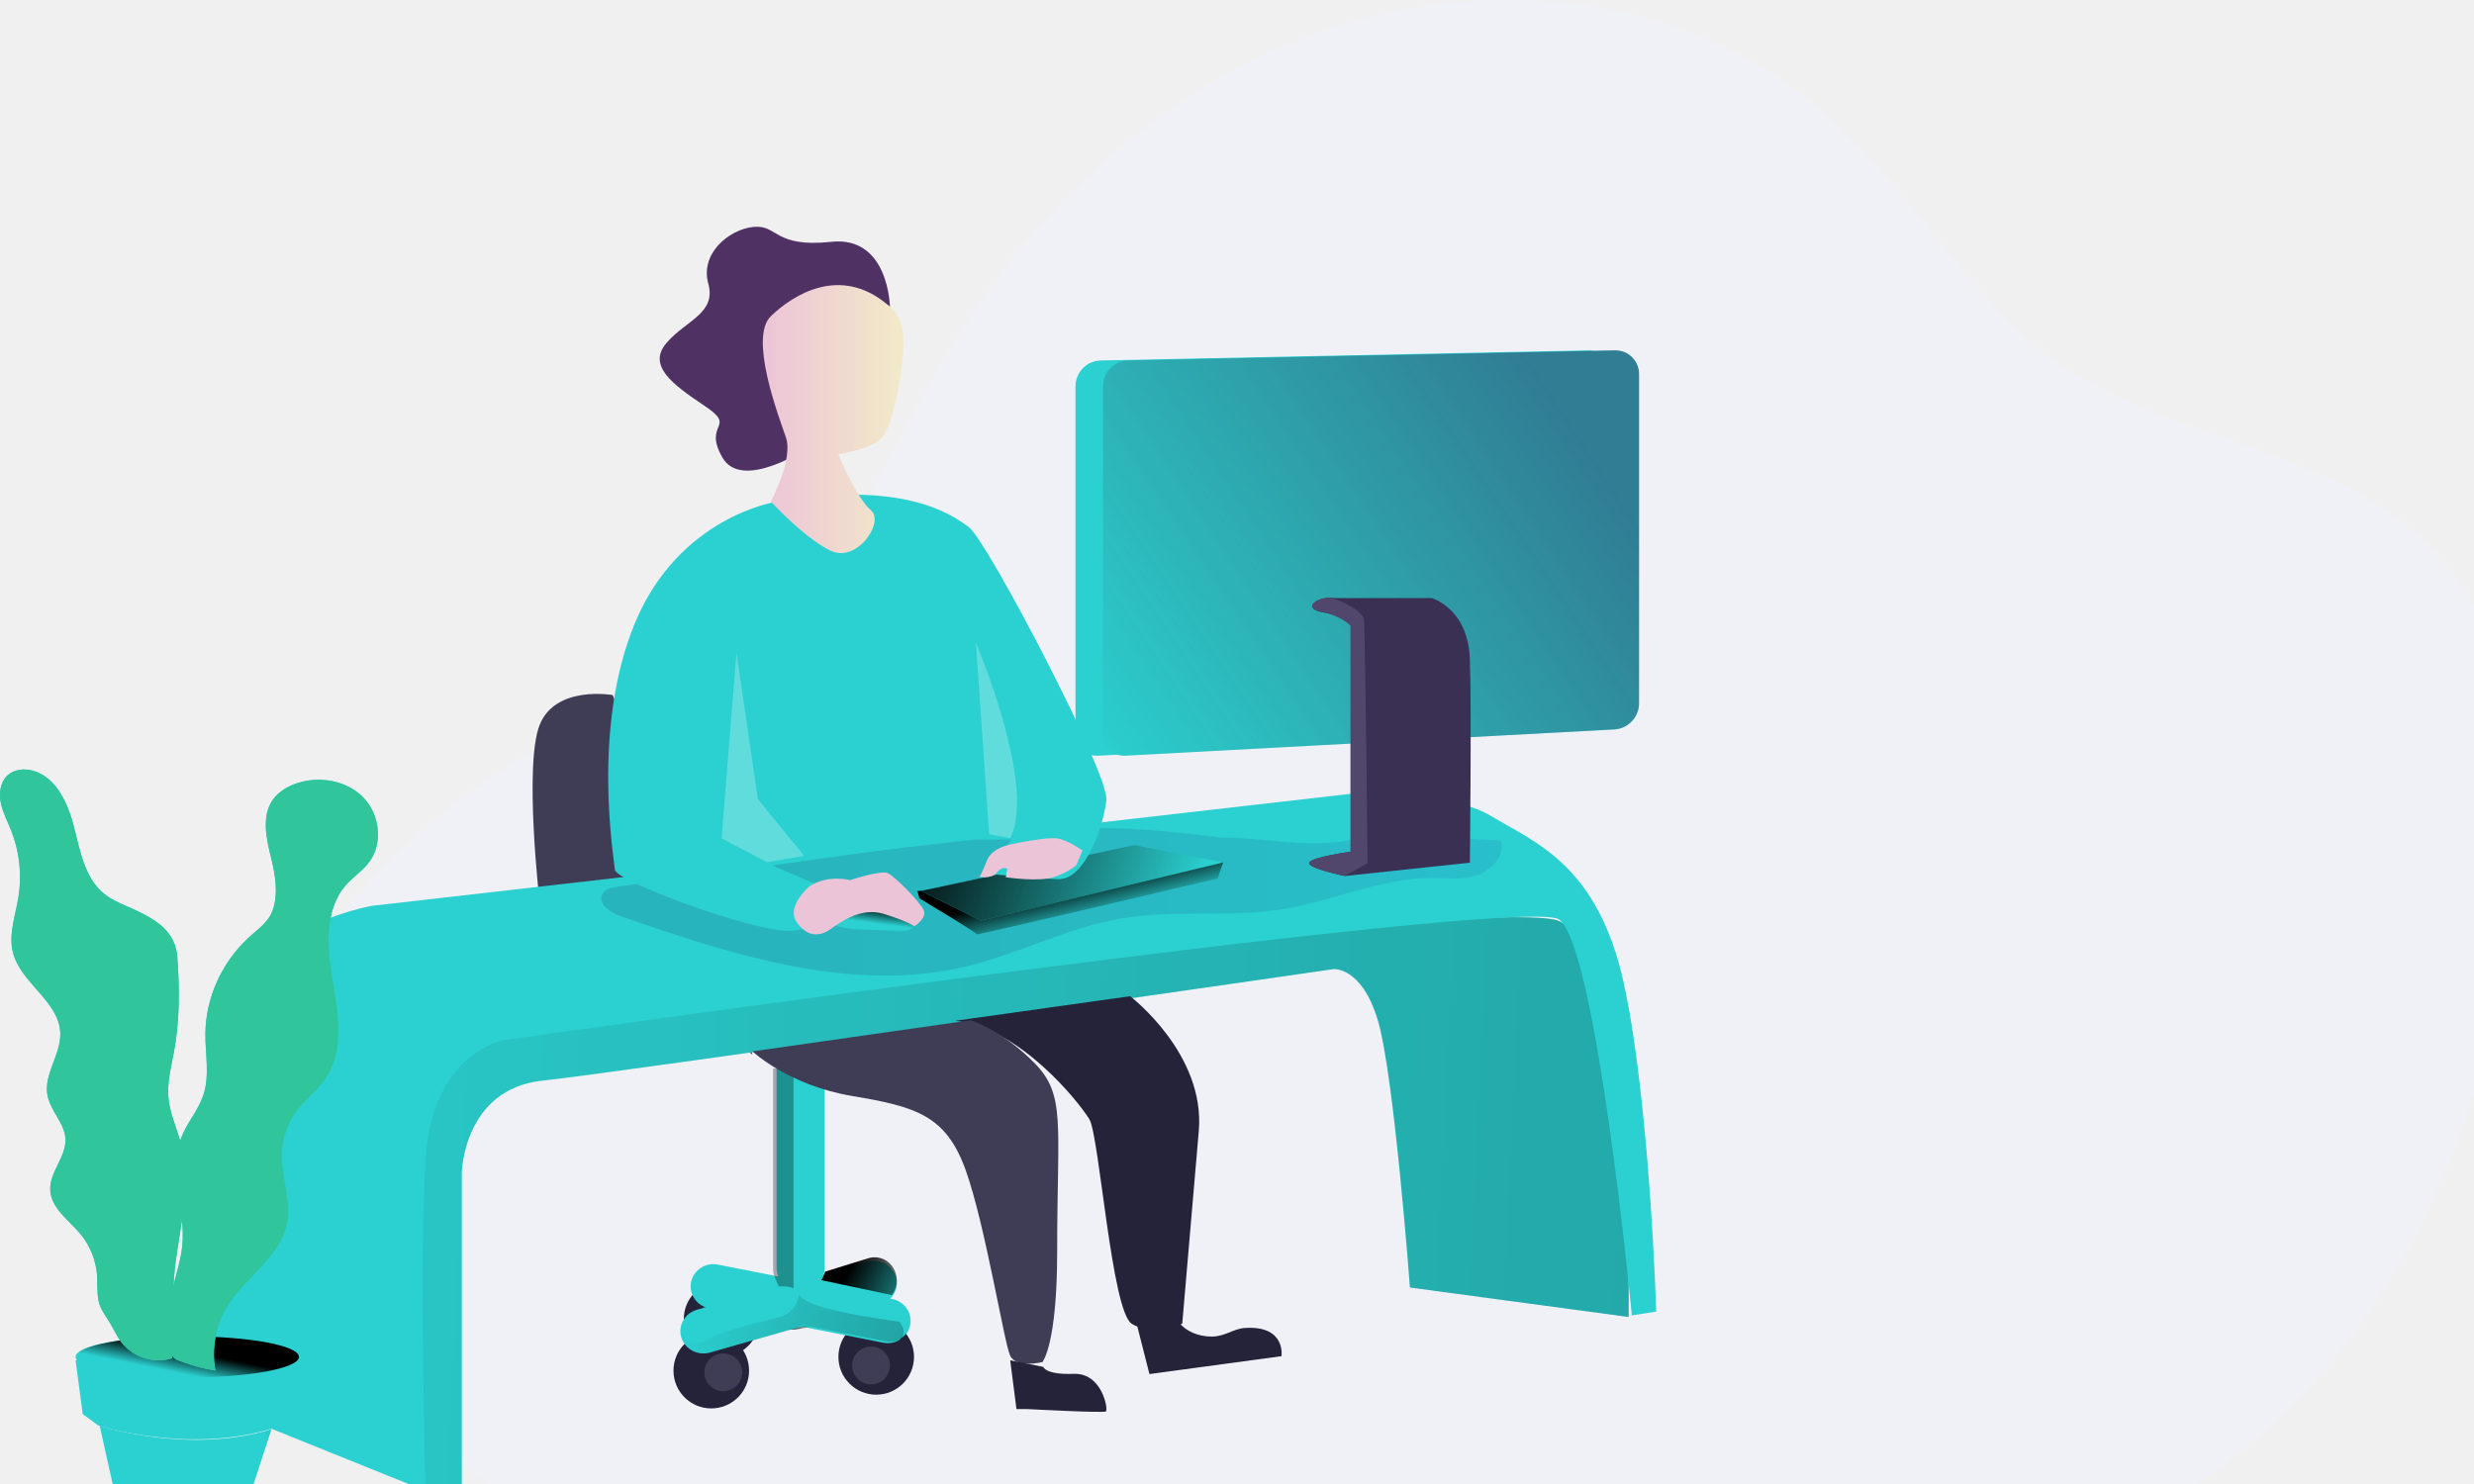
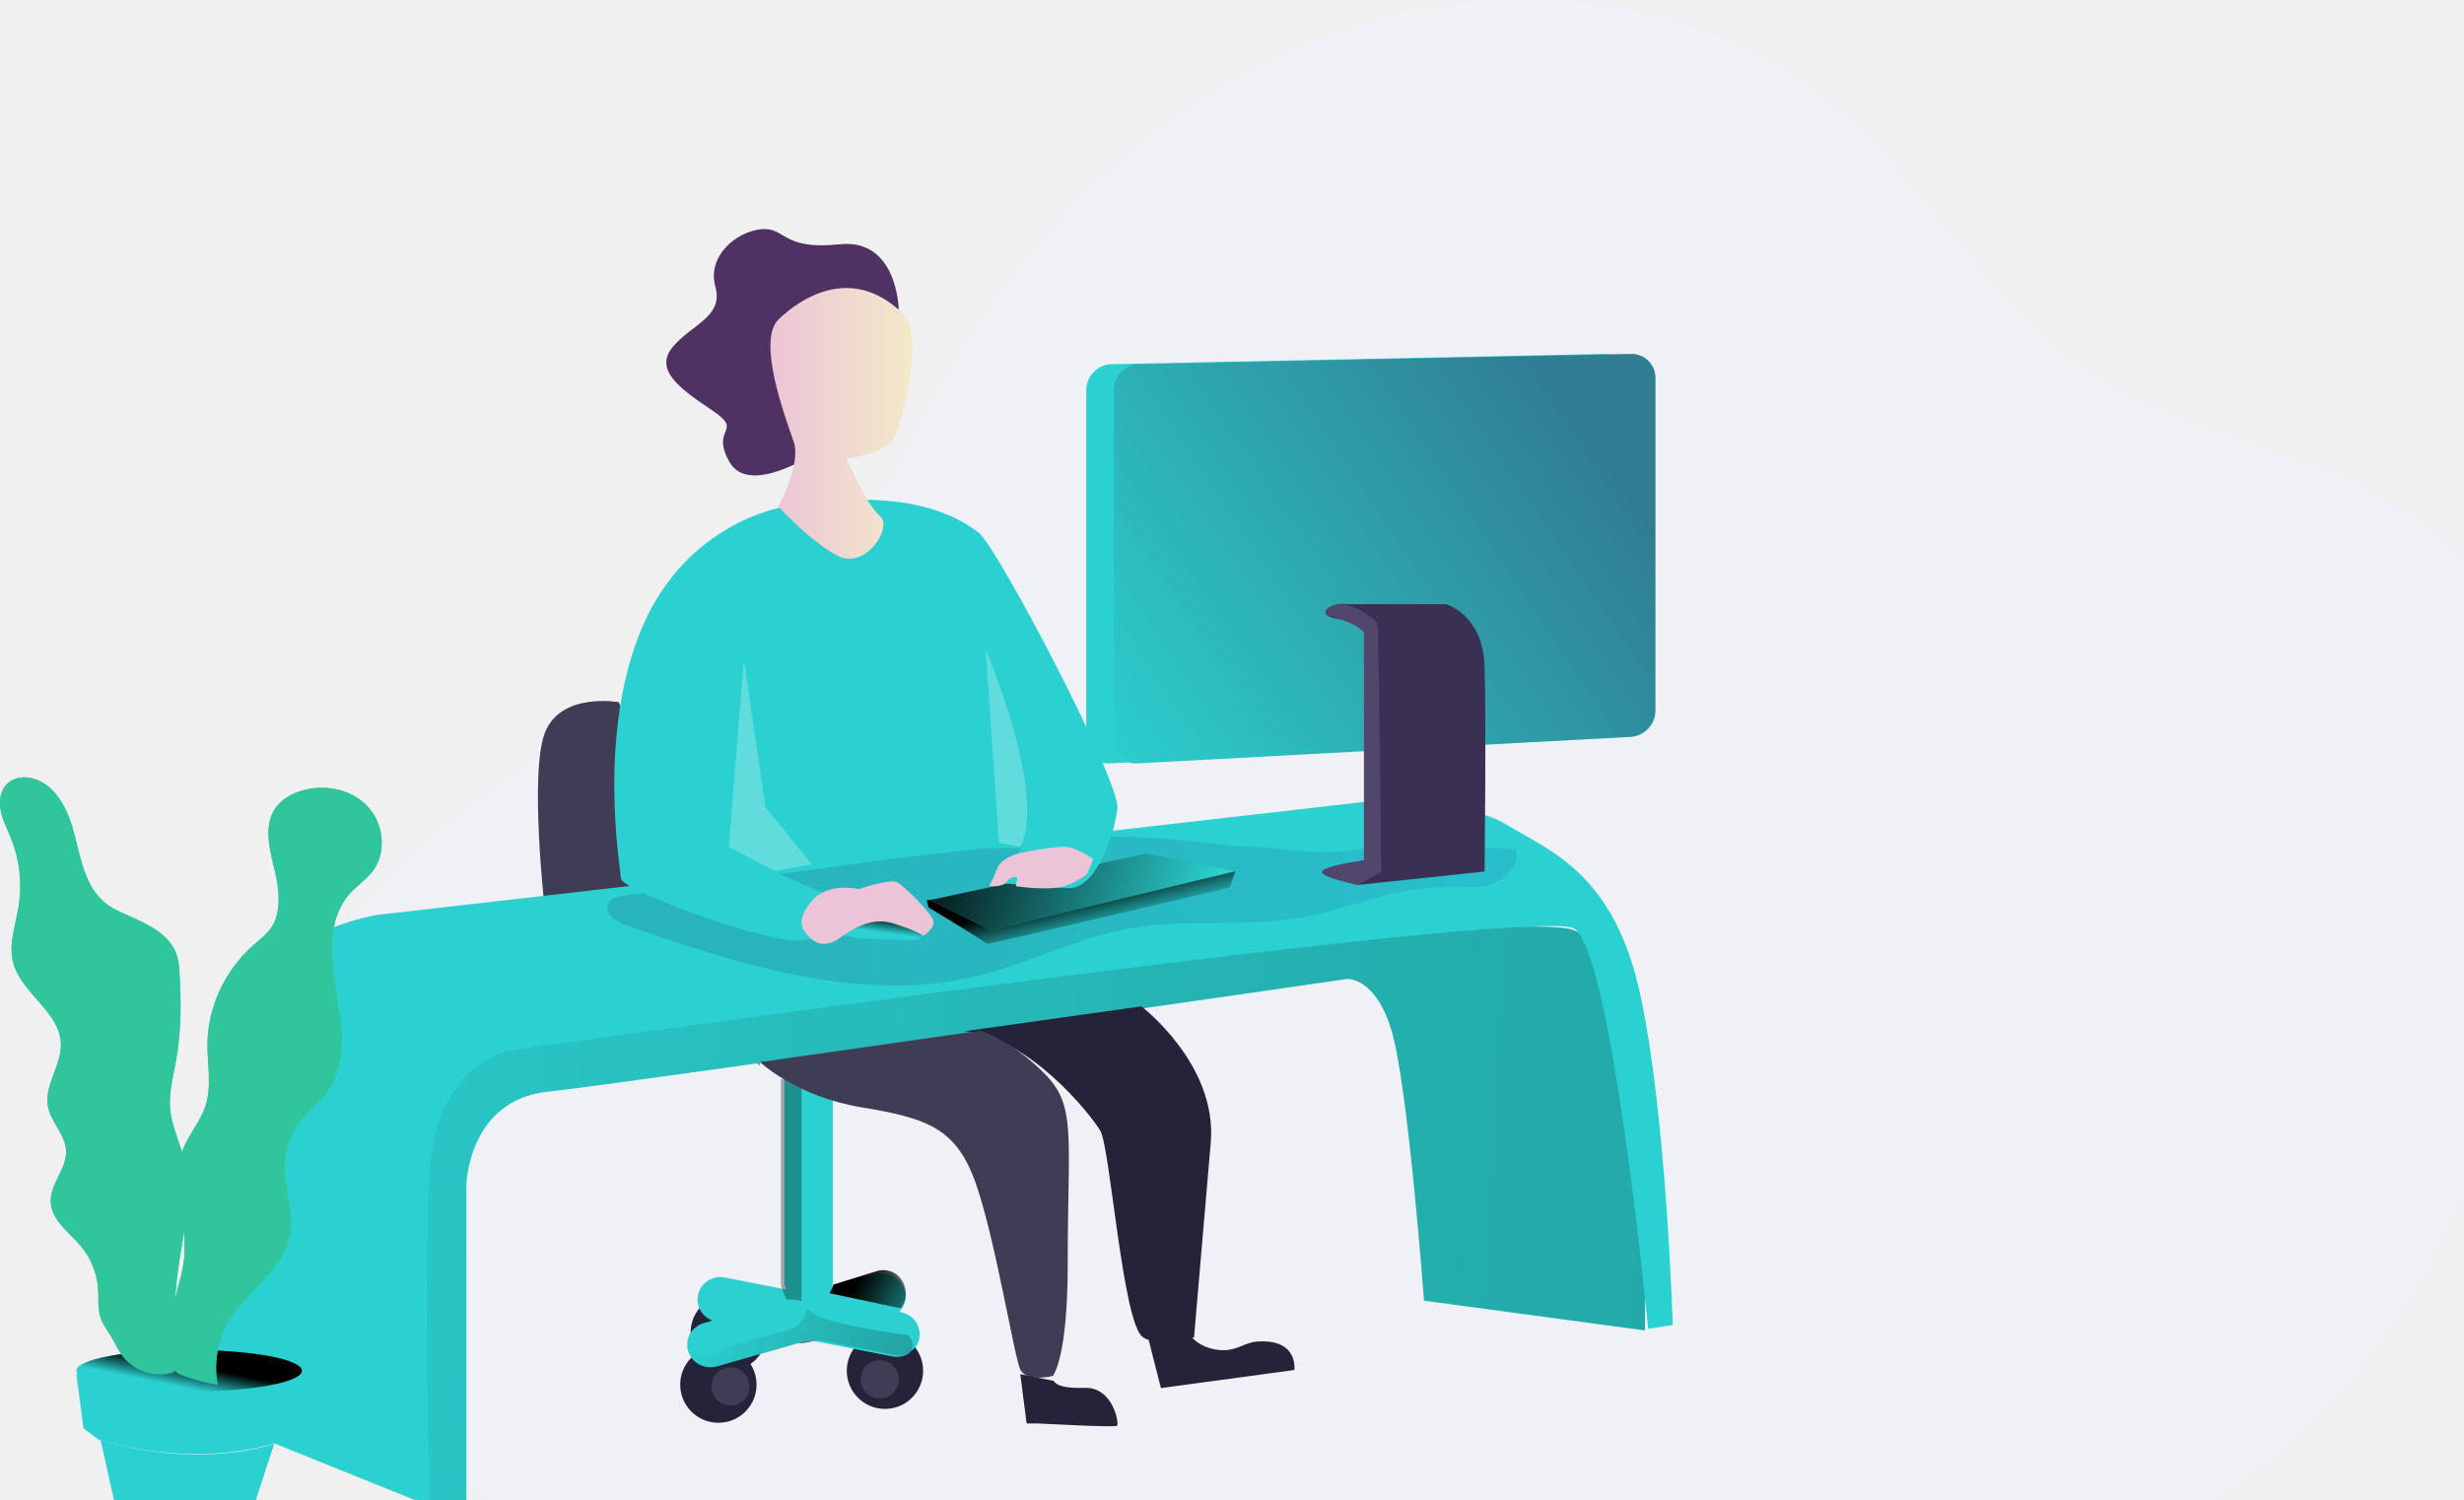
- <svg xmlns="http://www.w3.org/2000/svg" width="720" height="432">
+ <svg xmlns="http://www.w3.org/2000/svg" width="710" height="432">
  <defs>
    <linearGradient id="a" x1="0%" x2="100%" y1="50%" y2="50%">
      <stop offset="0%" stop-color="#183866" />
      <stop offset="100%" stop-color="#1A7FC1" />
    </linearGradient>
    <linearGradient id="b" x1="-.13%" x2="100%" y1="50.057%" y2="50.057%">
      <stop offset="0%" />
      <stop offset="99%" stop-opacity="0" />
    </linearGradient>
    <linearGradient id="c" x1="176.072%" x2="310.393%" y1="-566.037%" y2="-534.629%">
      <stop offset="0%" />
      <stop offset="99%" stop-opacity="0" />
    </linearGradient>
    <linearGradient id="d" x1="58.928%" x2="52.269%" y1="-257.998%" y2="-277.344%">
      <stop offset="0%" />
      <stop offset="99%" stop-opacity="0" />
    </linearGradient>
    <linearGradient id="e" x1="156.099%" x2="8.109%" y1="-63.273%" y2="-76.114%">
      <stop offset="0%" />
      <stop offset="99%" stop-opacity="0" />
    </linearGradient>
    <linearGradient id="f" x1="2361.044%" x2="2162.651%" y1="-16584.906%" y2="-16647.547%">
      <stop offset="0%" />
      <stop offset="99%" stop-opacity="0" />
    </linearGradient>
    <linearGradient id="g" x1="241.391%" x2="133.142%" y1="-426.052%" y2="-412.195%">
      <stop offset="0%" />
      <stop offset="99%" stop-opacity="0" />
    </linearGradient>
    <linearGradient id="h" x1="106.85%" x2="-35.821%" y1="22.502%" y2="19.27%">
      <stop offset="0%" />
      <stop offset="100%" stop-opacity="0" />
    </linearGradient>
    <linearGradient id="i" x1="14.169%" x2="114.168%" y1="-41.335%" y2="-41.335%">
      <stop offset="0%" stop-color="#183866" />
      <stop offset="100%" stop-color="#1A7FC1" />
    </linearGradient>
    <linearGradient id="j" x1="40.386%" x2="71.43%" y1="39.515%" y2="67.977%">
      <stop offset="0%" />
      <stop offset="99%" stop-opacity="0" />
    </linearGradient>
    <linearGradient id="k" x1="-12.531%" x2="93.689%" y1="44.923%" y2="53.42%">
      <stop offset="0%" />
      <stop offset="99%" stop-opacity="0" />
    </linearGradient>
    <linearGradient id="l" x1="53.702%" x2="43.721%" y1="42.271%" y2="80.595%">
      <stop offset="0%" />
      <stop offset="99%" stop-opacity="0" />
    </linearGradient>
    <linearGradient id="m" x1="190.926%" x2="102.154%" y1="-333.246%" y2="-335.028%">
      <stop offset="0%" />
      <stop offset="99%" stop-opacity="0" />
    </linearGradient>
    <linearGradient id="n" x1="168.578%" x2="111.53%" y1="-126.252%" y2="-126.942%">
      <stop offset="0%" />
      <stop offset="99%" stop-opacity="0" />
    </linearGradient>
    <linearGradient id="o" x1="56.989%" x2="28.128%" y1="43.618%" y2="69.958%">
      <stop offset="0%" />
      <stop offset="99%" stop-opacity="0" />
    </linearGradient>
    <linearGradient id="p" x1="58.095%" x2="57.212%" y1="-1473.571%" y2="-1370.204%">
      <stop offset="0%" />
      <stop offset="99%" stop-opacity="0" />
    </linearGradient>
    <linearGradient id="q" x1="-.04%" x2="99.996%" y1="49.993%" y2="49.993%">
      <stop offset="0%" stop-color="#ECC4D7" />
      <stop offset="42%" stop-color="#EFD4D1" />
      <stop offset="100%" stop-color="#F2EAC9" />
    </linearGradient>
    <linearGradient id="r" x1="99.032%" x2="199.03%" y1="-163.287%" y2="-163.287%">
      <stop offset="0%" stop-color="#ECC4D7" />
      <stop offset="42%" stop-color="#EFD4D1" />
      <stop offset="100%" stop-color="#F2EAC9" />
    </linearGradient>
    <linearGradient id="s" x1="124.306%" x2="224.306%" y1="-84.564%" y2="-84.564%">
      <stop offset="0%" stop-color="#ECC4D7" />
      <stop offset="42%" stop-color="#EFD4D1" />
      <stop offset="100%" stop-color="#F2EAC9" />
    </linearGradient>
    <linearGradient id="t" x1="128.89%" x2="24.06%" y1="100.36%" y2="153.095%">
      <stop offset="0%" stop-color="#362958" stop-opacity=".501" />
      <stop offset="100%" stop-color="#34313D" stop-opacity="0" />
    </linearGradient>
    <linearGradient id="u" x1="3990.942%" x2="3874.36%" y1="-34225.187%" y2="-34268.317%">
      <stop offset="0%" />
      <stop offset="99%" stop-opacity="0" />
    </linearGradient>
  </defs>
  <g fill="none" fill-rule="nonzero">
    <path fill="#EFF1F7" d="M583.08 92.214c-20.973-22.385-37.208-49.107-62.275-67.375-39.374-28.754-96.041-31.558-142.08-13.494-46.04 18.063-81.905 54.474-105.544 95.703-12.435 21.692-22.202 45.354-40.423 63.08-15.403 14.976-35.648 24.531-54.843 34.938-30.948 16.733-60.752 36.952-80.78 64.695-20.026 27.743-28.98 64.18-16.178 95.446 8.633 21.097 26.022 37.883 43.836 53.081 20.964 17.869 43.496 34.601 69.5 45.248 32.555 13.246 68.694 16.094 104.134 17.442 62.828 2.38 125.757.601 188.319-5.323 51.23-4.844 104.011-13.113 146.874-39.88 60.043-37.484 91-106.163 97.97-173.51 2.836-26.936 2.118-54.928-8.964-79.92-26.504-59.78-98.017-45.798-139.547-90.131z" />
    <path fill="#3F3D56" d="M178.317 202.334s-16.6-2.947-21.25 8.669c-4.65 11.616 0 51.733 0 51.733L219 307l-40.683-104.666z" />
    <path fill="#2BD0D0" d="M256.202 379.727l-24.555 7.008c-3.568 1.01-7.31-.952-8.372-4.386-1.047-3.438.987-7.046 4.55-8.069l24.522-7.014c3.565-1.01 7.307.947 8.372 4.379 1.058 3.433-.96 7.045-4.517 8.082z" />
    <circle cx="255" cy="395" r="11" fill="#25233A" />
    <circle cx="253.5" cy="397.5" r="5.5" fill="#3F3D56" />
    <circle cx="210" cy="384" r="11" fill="#25233A" />
    <path fill="url(#a)" d="M214 384.5a5.5 5.5 0 11-11 0 5.5 5.5 0 0111 0z" />
    <circle cx="207" cy="399" r="11" fill="#25233A" />
    <path fill="#3F3D56" d="M216 399.5a5.5 5.5 0 11-11 0 5.5 5.5 0 0111 0z" />
    <path fill="#2BD0D0" d="M257.085 390.874l-50.787-10.046c-3.574-.717-5.884-4.13-5.168-7.636.732-3.5 4.21-5.764 7.785-5.066l50.787 10.027c3.574.717 5.884 4.13 5.168 7.637-.723 3.507-4.204 5.781-7.785 5.084z" />
    <path fill="#2BD0D0" d="M226 310h14v59c0 3.866-3.133 7-6.997 7a6.999 6.999 0 01-6.996-7v-59H226z" />
    <path fill="#2BD0D0" d="M231.187 386.708l-24.537 7.025c-3.568 1.014-7.314-.949-8.375-4.388-1.047-3.44.987-7.05 4.548-8.074l24.537-7.005c3.564-1.01 7.304.948 8.368 4.381 1.039 3.435-.99 7.034-4.541 8.06z" />
    <path fill="url(#b)" d="M236 386.26l-3.125.551a12.89 12.89 0 01-2.875.172l1.305-.228a10.302 10.302 0 002.507-.755l2.188.26z" />
    <path fill="url(#c)" d="M261 372.738a6.914 6.914 0 01-1.46 4.262L239 372.65a7.113 7.113 0 001.098-2.462l12.654-3.923a6.201 6.201 0 014.913.579c1.5.867 2.609 2.324 3.083 4.048.164.6.249 1.222.252 1.846z" />
    <path fill="url(#d)" d="M225.22 371.103a5.776 5.776 0 01-.22-1.58V311h5.943v63.07c-.059.31-.04.627.057.93a9.278 9.278 0 00-2.845-.511c-.69-.04-1.385-.04-2.076 0l.425-.1c.262-.04-.94-2.091-1.283-3.286z" opacity=".31" />
    <path fill="url(#e)" d="M262.289 389.8c-.97.523-2.061.797-3.17.796a7.063 7.063 0 01-1.33-.13l-22.407-4.406-1.867-.363a6.54 6.54 0 01-2.133 1.055l-1.11.317-23.025 6.666c-3.514 1.007-7.202-.943-8.247-4.362 1.997 1.805 5.029 1.973 7.223.401 2.811-1.896 14.002-4.743 20.341-6.257 2.996-.698 5.288-3.05 5.848-6 .016-.173.042-.346.08-.517 1.056 1.113 2.997 2.362 6.505 3.423 8.64 2.589 22.667 4.304 22.667 4.304s2.532 2.42.625 5.073z" opacity=".31" />
    <path fill="url(#f)" d="M264 388a7.624 7.624 0 01-2 2 119.75 119.75 0 002-2z" />
    <path fill="url(#g)" d="M226.3 370.559a6.82 6.82 0 001.7 3.13c-.21.039-.425.092-.641.151L206.088 380c-3.271-.813-5.426-3.865-5.044-7.146.381-3.28 3.181-5.781 6.556-5.854a7.14 7.14 0 011.35.132l17.35 3.427z" />
    <path fill="#503164" d="M259 89.407s-.276-20.805-17.075-19.01c-16.8 1.793-15.511-5.095-22.687-4.339-7.175.757-15.51 7.786-13.117 16.468 2.395 8.682-6.332 10.623-12.064 17.21-5.733 6.587 1.349 11.976 11.006 18.416 9.657 6.44-.6 4.773 5.125 14.955 5.726 10.181 25.107-2.825 25.107-2.825L259 89.407z" />
    <path fill="#2BD0D0" d="M122.664 434.601l11.73.399v-93.745s.59-24.241 23.452-26.673c22.861-2.431 230.196-32.466 230.196-32.466s8.218-.87 12.951 14.901c4.733 15.771 9.34 77.787 9.34 77.787l63.64 8.577s1.68-109.55-21.302-115.595c-22.981-6.045-323.522 24.76-323.522 24.76s-22.29 116.352-6.485 142.055z" />
    <path fill="url(#h)" d="M122.664 434.601l11.73.399v-93.745s.59-24.241 23.452-26.673c22.861-2.431 230.196-32.466 230.196-32.466s8.218-.87 12.951 14.901c4.733 15.771 9.34 77.787 9.34 77.787l63.64 8.577s1.68-109.55-21.302-115.595c-22.981-6.045-323.522 24.76-323.522 24.76s-22.29 116.352-6.485 142.055z" opacity=".197" />
    <path fill="#2BD0D0" d="M62 303.784s5.744-31.756 46.144-40.079l285.183-32.643s27.996-1.16 40.804 6.587c12.808 7.746 31.088 14.168 38.583 49.223 7.495 35.056 9.286 94.942 9.286 94.942l-7.09 1.1s-10.348-108.44-21.312-115.306c-10.963-6.865-307.402 35.255-307.402 35.255s-20.561 4.088-22.352 34.532c-1.79 30.443 0 96.605 0 96.605L62 409.057V303.784z" />
    <path fill="url(#i)" d="M355.425 243.844c-14.762-1.9-29.644-3.276-44.519-2.72-11.18.433-22.286 1.966-33.372 3.493l-97.775 13.503c-1.66.23-3.55.603-4.38 2.044-1.592 2.752 2.15 5.464 5.182 6.512 32.51 11.256 67.243 22.656 100.708 14.63 15.3-3.669 29.511-11.288 45.03-13.935 15.518-2.647 31.448-.21 46.933-2.706 14.557-2.345 28.417-9.009 43.172-9.074 4.525 0 9.183.577 13.475-.839 4.293-1.415 8.088-5.739 6.9-10.05-13.853-.478-29.404-3.007-42.992-.262-13.449 2.712-24.894-.596-38.362-.596z" opacity=".19" />
    <path fill="#2BD0D0" d="M267 259.38l.57 2.114s16.881 10.173 16.775 10.501c-.106.328 70.024-16.24 70.024-16.24L356 251l-89 8.38z" />
    <path fill="url(#j)" d="M267 259.38l.57 2.114s16.881 10.173 16.775 10.501c-.106.328 70.024-16.24 70.024-16.24L356 251l-89 8.38z" />
    <path fill="#2BD0D0" d="M268 259.364L330.107 246 356 251.054 285.442 268z" />
    <path fill="url(#k)" d="M268 259.364L330.107 246 356 251.054 285.442 268z" />
    <path fill="#2BD0D0" d="M247.832 270.484l14.457.512s3.672.228 4.62-2.717c.95-2.945-5.89-9.16-6.622-9.277-.733-.118-19.76 5.22-17.017 10.556l4.562.926z" />
    <path fill="url(#l)" d="M247.832 270.484l14.457.512s3.672.228 4.62-2.717c.95-2.945-5.89-9.16-6.622-9.277-.733-.118-19.76 5.22-17.017 10.556l4.562.926z" />
    <path fill="#2BD0D0" d="M79 416.056l-7.058 21.677c-20.473 7.351-37.88 0-37.88 0L29 415s25.535 8.56 50 1.056z" />
    <path fill="url(#m)" d="M79 416.056l-7.058 21.677c-20.473 7.351-37.88 0-37.88 0L29 415s25.535 8.56 50 1.056z" />
    <path fill="#2BD0D0" d="M87 396l-2.284 16.943-5.786 3.008c-24.648 7.42-50.415-1.038-50.415-1.038l-4.443-3.283L22 396h65z" />
    <path fill="url(#n)" d="M87 396l-2.284 16.943-5.786 3.008c-24.648 7.42-50.415-1.038-50.415-1.038l-4.443-3.283L22 396h65z" />
    <ellipse cx="54.5" cy="395" fill="#2BD0D0" rx="32.5" ry="6" />
    <ellipse cx="54.5" cy="395" fill="url(#o)" rx="32.5" ry="6" />
    <path fill="#2BD0D0" d="M39.641 265.03c-3.182-1.515-6.603-2.658-9.356-4.87-5.547-4.5-6.953-12.248-8.69-19.198-1.736-6.951-5.097-14.593-11.944-16.587-2.562-.737-5.567-.445-7.515 1.39-2.053 1.933-2.47 5.11-1.908 7.914.561 2.804 1.928 5.316 2.985 7.974a36.878 36.878 0 012.172 19.477c-.865 5.389-2.932 10.851-1.605 16.134 2.252 8.964 13.47 14.22 13.78 23.457.212 6.233-4.885 12.001-3.73 18.135.852 4.538 5.005 8.08 5.23 12.692.25 5.23-4.662 9.655-4.424 14.885.237 5.23 5.427 8.725 8.815 12.839a21.453 21.453 0 014.827 12.193c.178 2.791-.179 5.682.726 8.327.66 1.933 1.98 3.575 3.004 5.316 1.13 1.88 1.981 3.914 3.341 5.655a13.696 13.696 0 0014.725 4.651c1.05-6.95.132-14.04.423-21.065.574-13.609 5.691-27.324 2.416-40.535-1.201-4.844-3.512-9.443-3.922-14.413-.363-4.44.812-8.838 1.631-13.217 1.69-9.044 1.664-18.394.97-27.538-.547-7.256-5.618-10.599-11.95-13.616z" />
    <path fill="#2BD0D0" d="M59.752 300.767c-.053 6.062 1.33 12.33-.612 18.085-1.47 4.362-4.702 7.934-6.371 12.223-3.85 9.899 1.33 21 .273 31.57-.44 4.354-1.936 8.537-2.88 12.813a51.236 51.236 0 00-.851 16.485 4.17 4.17 0 003.325 4.342A51.942 51.942 0 0062.711 399a26.638 26.638 0 013.445-18.59c5.274-8.63 15.522-14.446 17.43-24.359 1.29-6.712-1.715-13.524-1.502-20.355a21.886 21.886 0 014.482-12.548c2.48-3.227 5.839-5.723 8.147-9.07 5.546-8.066 3.817-18.848 2.168-28.494-1.65-9.647-2.607-20.748 3.91-28.057 2.062-2.31 4.748-4.044 6.617-6.513 4.163-5.504 3.112-13.983-1.73-18.902-4.84-4.92-12.635-6.28-19.218-4.116a13.86 13.86 0 00-7.01 4.76c-3.325 4.714-1.995 11.154-.585 16.757 1.23 4.867 2.221 10.483.539 15.39-1.257 3.651-4.443 5.63-7.15 8.172a38.903 38.903 0 00-12.502 27.692z" />
    <path fill="#30C59B" d="M53.062 354.522c-.938 6.593-2.292 13.239-2.57 19.851v.665a1.757 1.757 0 01-.111.479 51.684 51.684 0 00-.866 16.501c.036.893.261 1.768.66 2.566-.032.279-.072.551-.111.83a13.702 13.702 0 01-14.73-4.652c-1.32-1.741-2.213-3.775-3.342-5.655-1.057-1.748-2.345-3.39-3.005-5.317-.905-2.659-.549-5.536-.727-8.327a21.453 21.453 0 00-4.828-12.196c-3.389-4.087-8.587-7.516-8.818-12.833-.231-5.317 4.676-9.656 4.425-14.887-.224-4.612-4.379-8.154-5.23-12.693-1.157-6.135 3.962-11.903 3.731-18.137-.31-9.238-11.532-14.495-13.785-23.46-1.32-5.284.74-10.747 1.605-16.136a36.876 36.876 0 00-2.146-19.46c-1.057-2.658-2.424-5.163-2.986-7.975-.561-2.81-.145-5.981 1.909-7.922 1.982-1.834 4.954-2.126 7.517-1.389 6.856 1.994 10.204 9.664 11.948 16.615 1.744 6.952 3.144 14.694 8.692 19.2 2.742 2.227 6.176 3.356 9.36 4.872 6.34 3.017 11.413 6.36 11.955 13.55.66 9.145.72 18.496-.97 27.541-.82 4.38-1.982 8.78-1.632 13.219.35 4.44 2.272 8.64 3.527 12.946.139.485.277.977.396 1.469 1.665 6.839 1.13 13.757.132 20.735z" />
    <path fill="url(#p)" d="M49.718 394a7.789 7.789 0 01-.502-2.488c-.43-5.36-.216-10.78.637-16.047.023-.155.052-.31.08-.465-.171 6.346.374 12.744-.215 19z" />
    <path fill="#30C59B" d="M107.393 251.014c-1.871 2.47-4.562 4.202-6.627 6.513-6.527 7.303-5.568 18.41-3.916 28.057 1.651 9.646 3.383 20.428-2.172 28.495-2.31 3.32-5.674 5.842-8.159 9.069a21.865 21.865 0 00-4.49 12.548c-.212 6.831 2.798 13.643 1.506 20.355-1.911 9.913-12.175 15.742-17.457 24.36A26.644 26.644 0 0062.654 399a51.824 51.824 0 01-10.064-2.715 5.425 5.425 0 01-2.344-1.415 2.503 2.503 0 01-.247-.345 6.232 6.232 0 01-.699-2.55c-.599-5.506-.3-11.073.886-16.484.033-.16.073-.319.113-.478.946-4.11 2.345-8.14 2.771-12.336a39.84 39.84 0 00-.16-8.166c1.006-6.971 1.545-13.882-.153-20.668-.12-.49-.26-.982-.4-1.467.127-.425.273-.85.44-1.268 1.672-4.289 4.909-7.86 6.38-12.223 1.939-5.756.56-12.023.613-18.085.087-10.47 4.823-20.58 12.429-27.725 2.71-2.542 5.901-4.52 7.16-8.172 1.685-4.907.666-10.523-.54-15.39-1.418-5.603-2.764-12.043.587-16.757 1.665-2.337 4.29-3.857 7.02-4.76 6.567-2.165 14.407-.804 19.249 4.116 4.842 4.92 5.868 13.43 1.698 18.902z" />
    <path fill="#2BD0D0" d="M225.573 146.146s-27.817 4.3-40.684 34.977c-12.867 30.677-6.176 68.683-5.951 72.027.225 3.344 39.428 17.85 50.635 17.85 11.208 0 13.542-11.229 13.542-11.229l-19.803-8.433 60.17-6.949h10.804l-5.951 10.032s11.743 1.23 19.592 1.511c7.848.281 13.178-15.24 14.057-22.959.88-7.717-34.667-75.458-39.977-79.47-5.31-4.013-19.717-13.817-56.434-7.357z" />
    <path fill="url(#q)" d="M258.392 88.776s5.032 2.83 4.58 11.985c-.453 9.155-3.29 22.932-6.153 26.5-2.864 3.57-12.88 4.968-12.88 4.968s5.464 12.977 9.53 16.326c4.066 3.349-4.086 15.687-12.015 11.639-7.928-4.049-17.12-14.216-17.12-14.216s6.612-12.245 4.376-18.69c-2.235-6.445-10.772-29.064-4.376-35.242 6.396-6.18 20.186-15.035 34.058-3.27z" />
    <path fill="#FFF" opacity=".25" d="M214.334 190L210 244.055 223.238 251 234 249.122l-13.428-16.504zM284 187s17.909 42.077 9.97 57l-6.116-1.16L284 187z" />
    <path fill="url(#r)" d="M235.522 258.045s-6.766 5.775-3.746 10.267c3.02 4.491 6.625 4.363 9.631 2.355 3.006-2.009 8.911-6.776 15.946-4.588 7.035 2.188 8.744 3.58 8.744 3.58s3.705-2.316 2.744-4.639c-.962-2.323-8.32-9.85-10.452-10.825-2.132-.975-10.983 2.021-10.983 2.021s-6.503-1.758-11.884 1.83z" />
    <path fill="url(#s)" d="M295.191 245.598s-6.385.759-7.998 4.957c-1.613 4.198-2.193 4.71-2.193 4.71s3.606.69 5.106-1.264 3.059-1.133 3.059-1.133l-.447 2.507s9.798 1.477 14.224-.11c4.425-1.589 6.325-3.453 6.325-3.453l1.733-4.24s-4.18-3.03-7.332-3.5c-3.152-.47-12.477 1.526-12.477 1.526z" />
    <path fill="#25233A" d="M328.893 290s21.934 16.687 19.984 39.259c-1.949 22.572-4.813 56.087-4.813 56.087s-8.846 3.722-14.707 0c-5.862-3.722-9.411-54.65-12.315-59.513-2.904-4.864-20.375-26.79-39.042-28.679L328.893 290z" />
    <path fill="#3F3D56" d="M219 306.058s10.444 9.895 29.062 13.002c18.619 3.107 27.297 5.7 32.987 21.605 5.69 15.905 11.148 50.137 12.935 53.963 1.786 3.826 9.382 1.874 9.382 1.874s4.296-4.895 4.296-32.114c0-37.946 2.655-45.724-6.913-55.256-9.568-9.533-18.272-12.132-18.272-12.132L219 306.058z" />
    <path fill="#25233A" d="M294 396l1.82 14.197h3.408s21.948 1.187 22.636.675c.688-.513-1.057-11.243-9.372-10.94-8.316.304-8.861-2.023-8.861-2.023L294 396zm37-9.844L334.518 400l38.437-5.212s1.353-9.093-10.823-8.191c-3.214.234-5.608 2.465-9.471 2.485-3.863.02-7.563-1.543-9.511-4.082L331 386.156z" />
    <path fill="#2BD0D0" d="M461.804 212.337l-142.243 7.654c-3.44.181-6.376-2.47-6.561-5.926V112.473c.003-4.101 3.267-7.448 7.348-7.535l141.661-2.937a6.835 6.835 0 014.886 1.917 6.898 6.898 0 012.105 4.827v95.971c-.005 4.056-3.164 7.402-7.196 7.621z" />
    <path fill="#2BD0D0" d="M469.804 212.337l-142.25 7.655c-3.44.177-6.372-2.478-6.554-5.934V112.473c-.004-4.102 3.26-7.452 7.342-7.535l141.68-2.937c3.777-.07 6.898 2.943 6.978 6.738v95.977c-.005 4.057-3.164 7.403-7.196 7.621z" />
    <path fill="url(#t)" d="M469.804 212.337l-142.25 7.655c-3.44.177-6.372-2.478-6.554-5.934V112.473c-.004-4.102 3.26-7.452 7.342-7.535l141.68-2.937c3.777-.07 6.898 2.943 6.978 6.738v95.977c-.005 4.057-3.164 7.403-7.196 7.621z" />
    <path fill="#3A3054" d="M427.773 251.138L391.478 255s-11.053-2.23-10.455-3.862c.599-1.633 12.156-3.205 12.156-3.205v-65.804c-.1-.146-1.621-2.084-5.789-3.319-.807-.239-1.628-.43-2.459-.57a7.252 7.252 0 01-2.06-.624c-2.479-1.28.26-3.51 4.107-3.61a9.625 9.625 0 011.802.106h27.913s10.568 2.973 11.08 17.811c.511 14.839 0 59.215 0 59.215z" />
    <path fill="#51466B" d="M398 251.277L391.322 255s-10.888-2.23-10.299-3.863c.59-1.632 11.995-3.205 11.995-3.205v-65.809c-.138-.152-1.807-1.898-5.703-3.318a28.64 28.64 0 00-4.452-1.195c-2.442-1.28.255-3.51 4.046-3.61 3.228.445 9.585 4.028 9.998 6.073.412 2.044 1.093 71.204 1.093 71.204z" />
    <path fill="url(#u)" d="M263 389c-.881 1.001-1.29 1.37-.77.547.27-.159.527-.342.77-.547z" />
  </g>
</svg>
